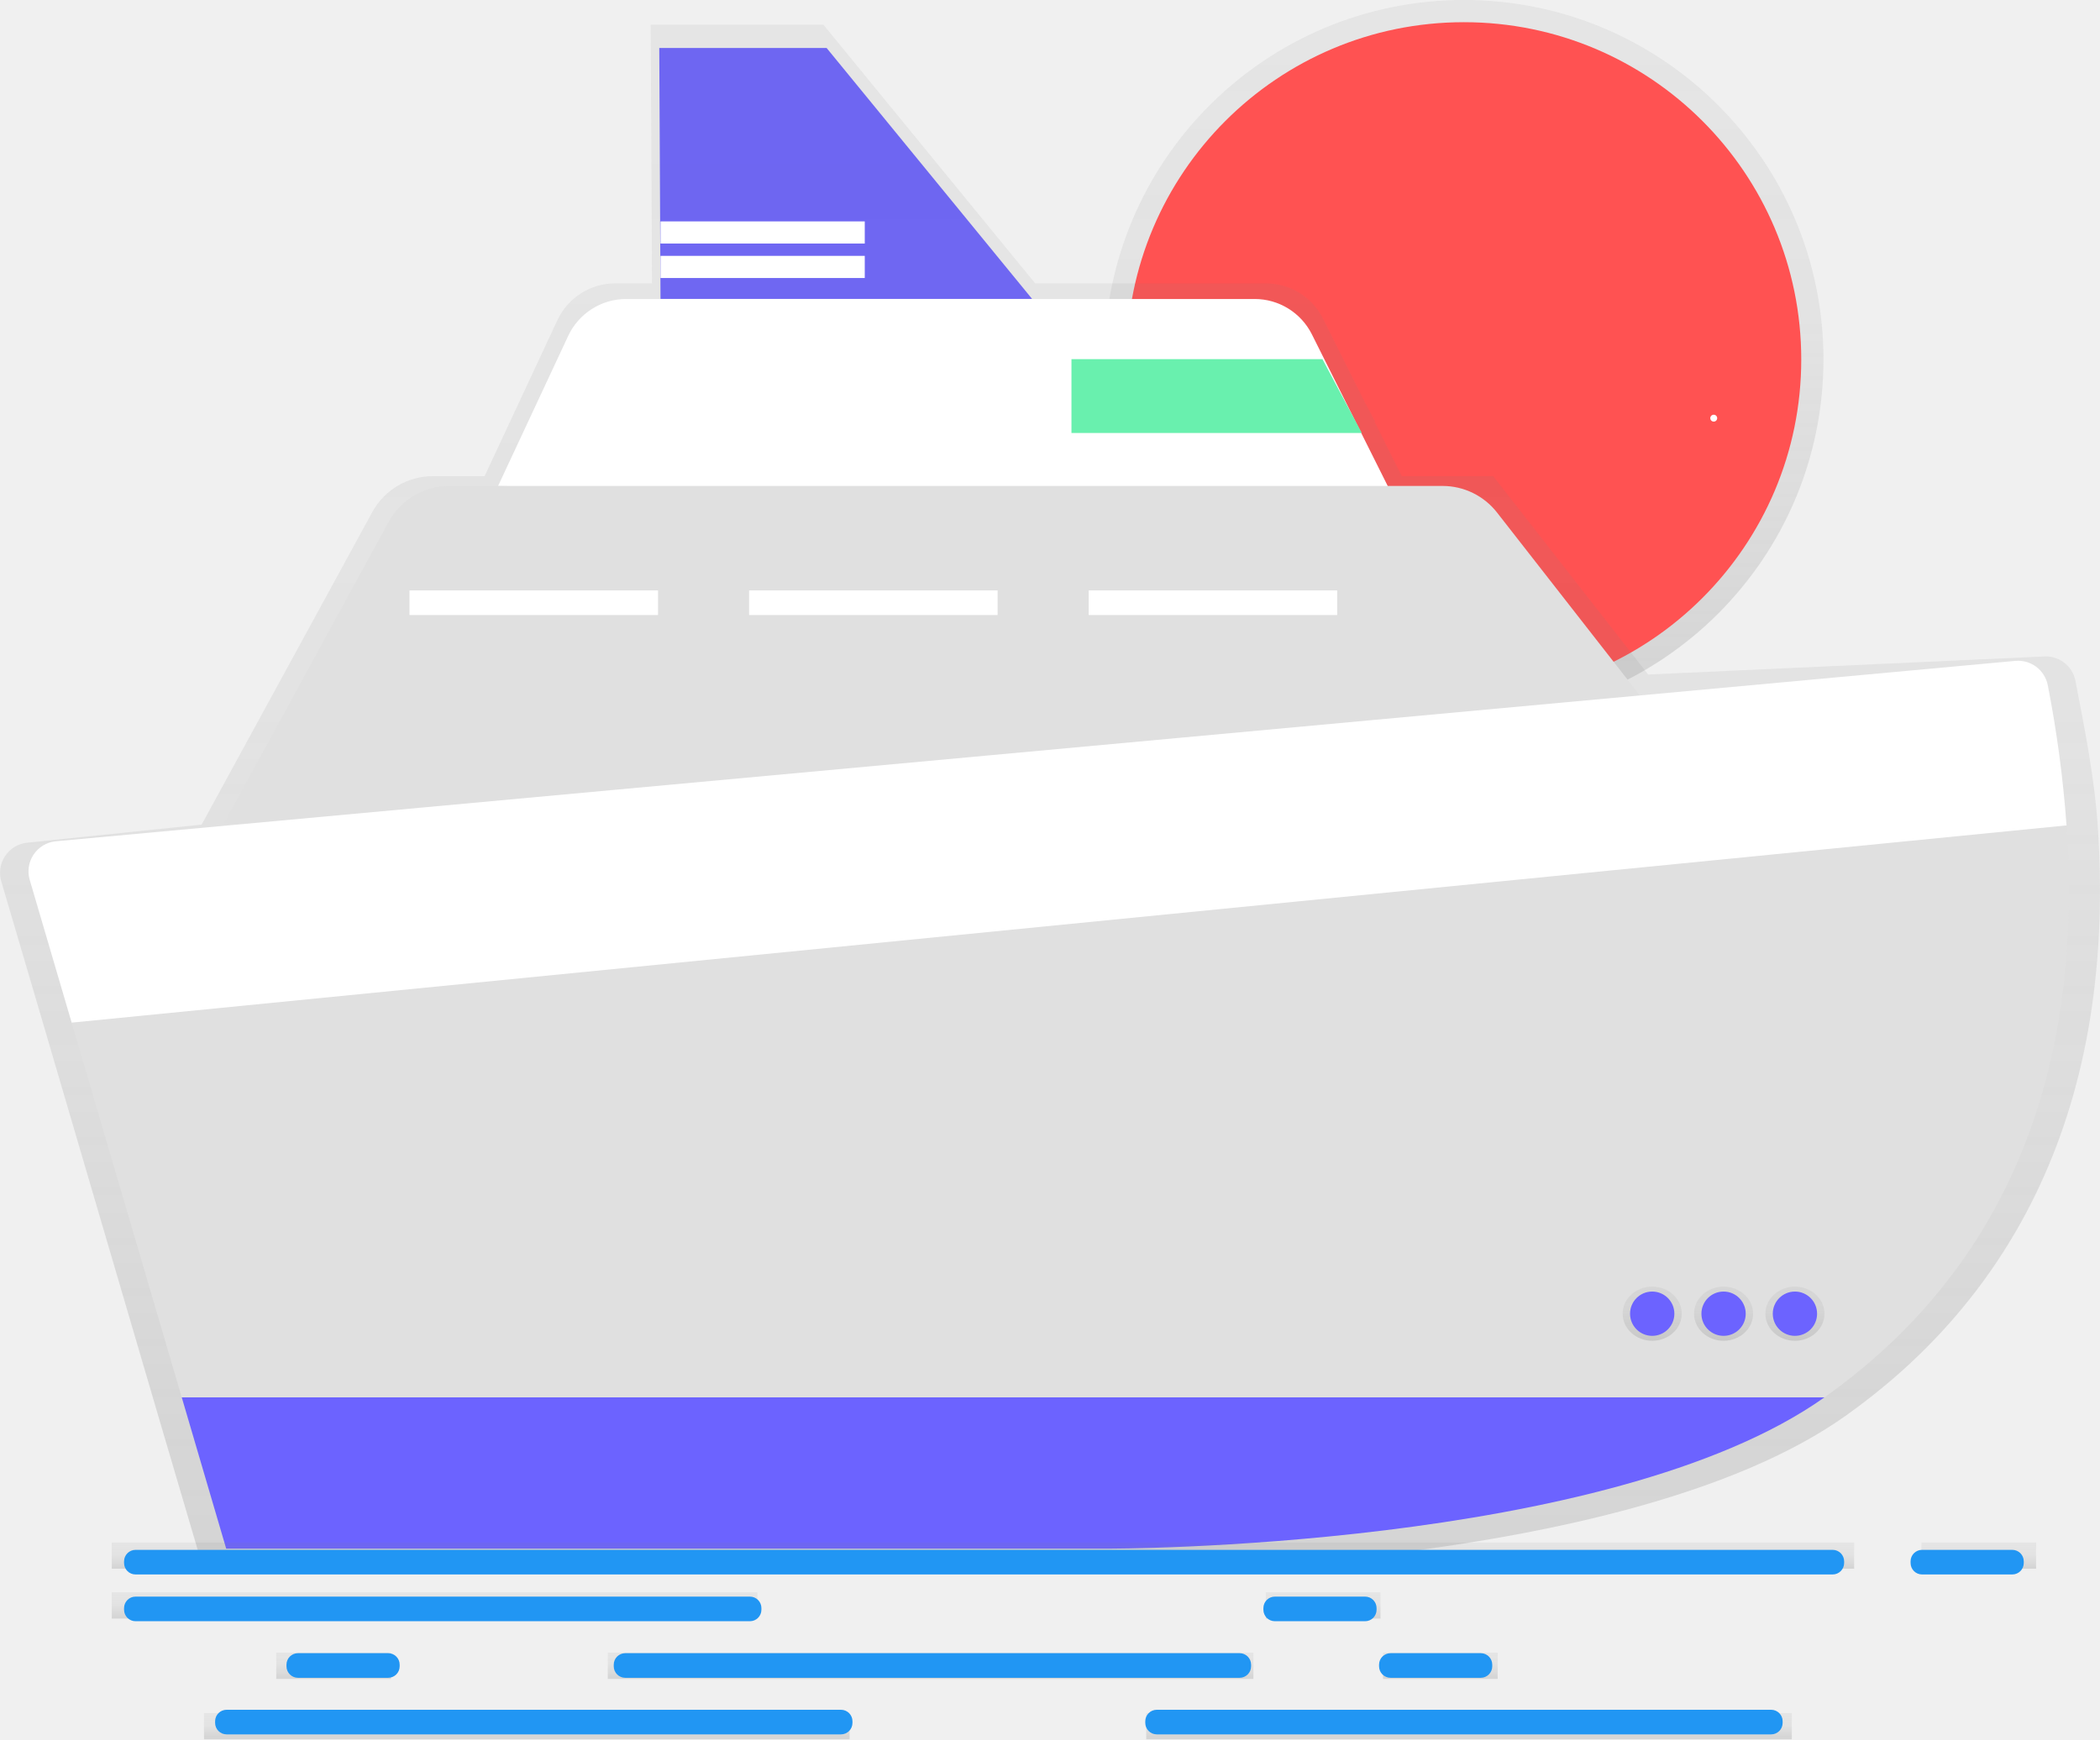
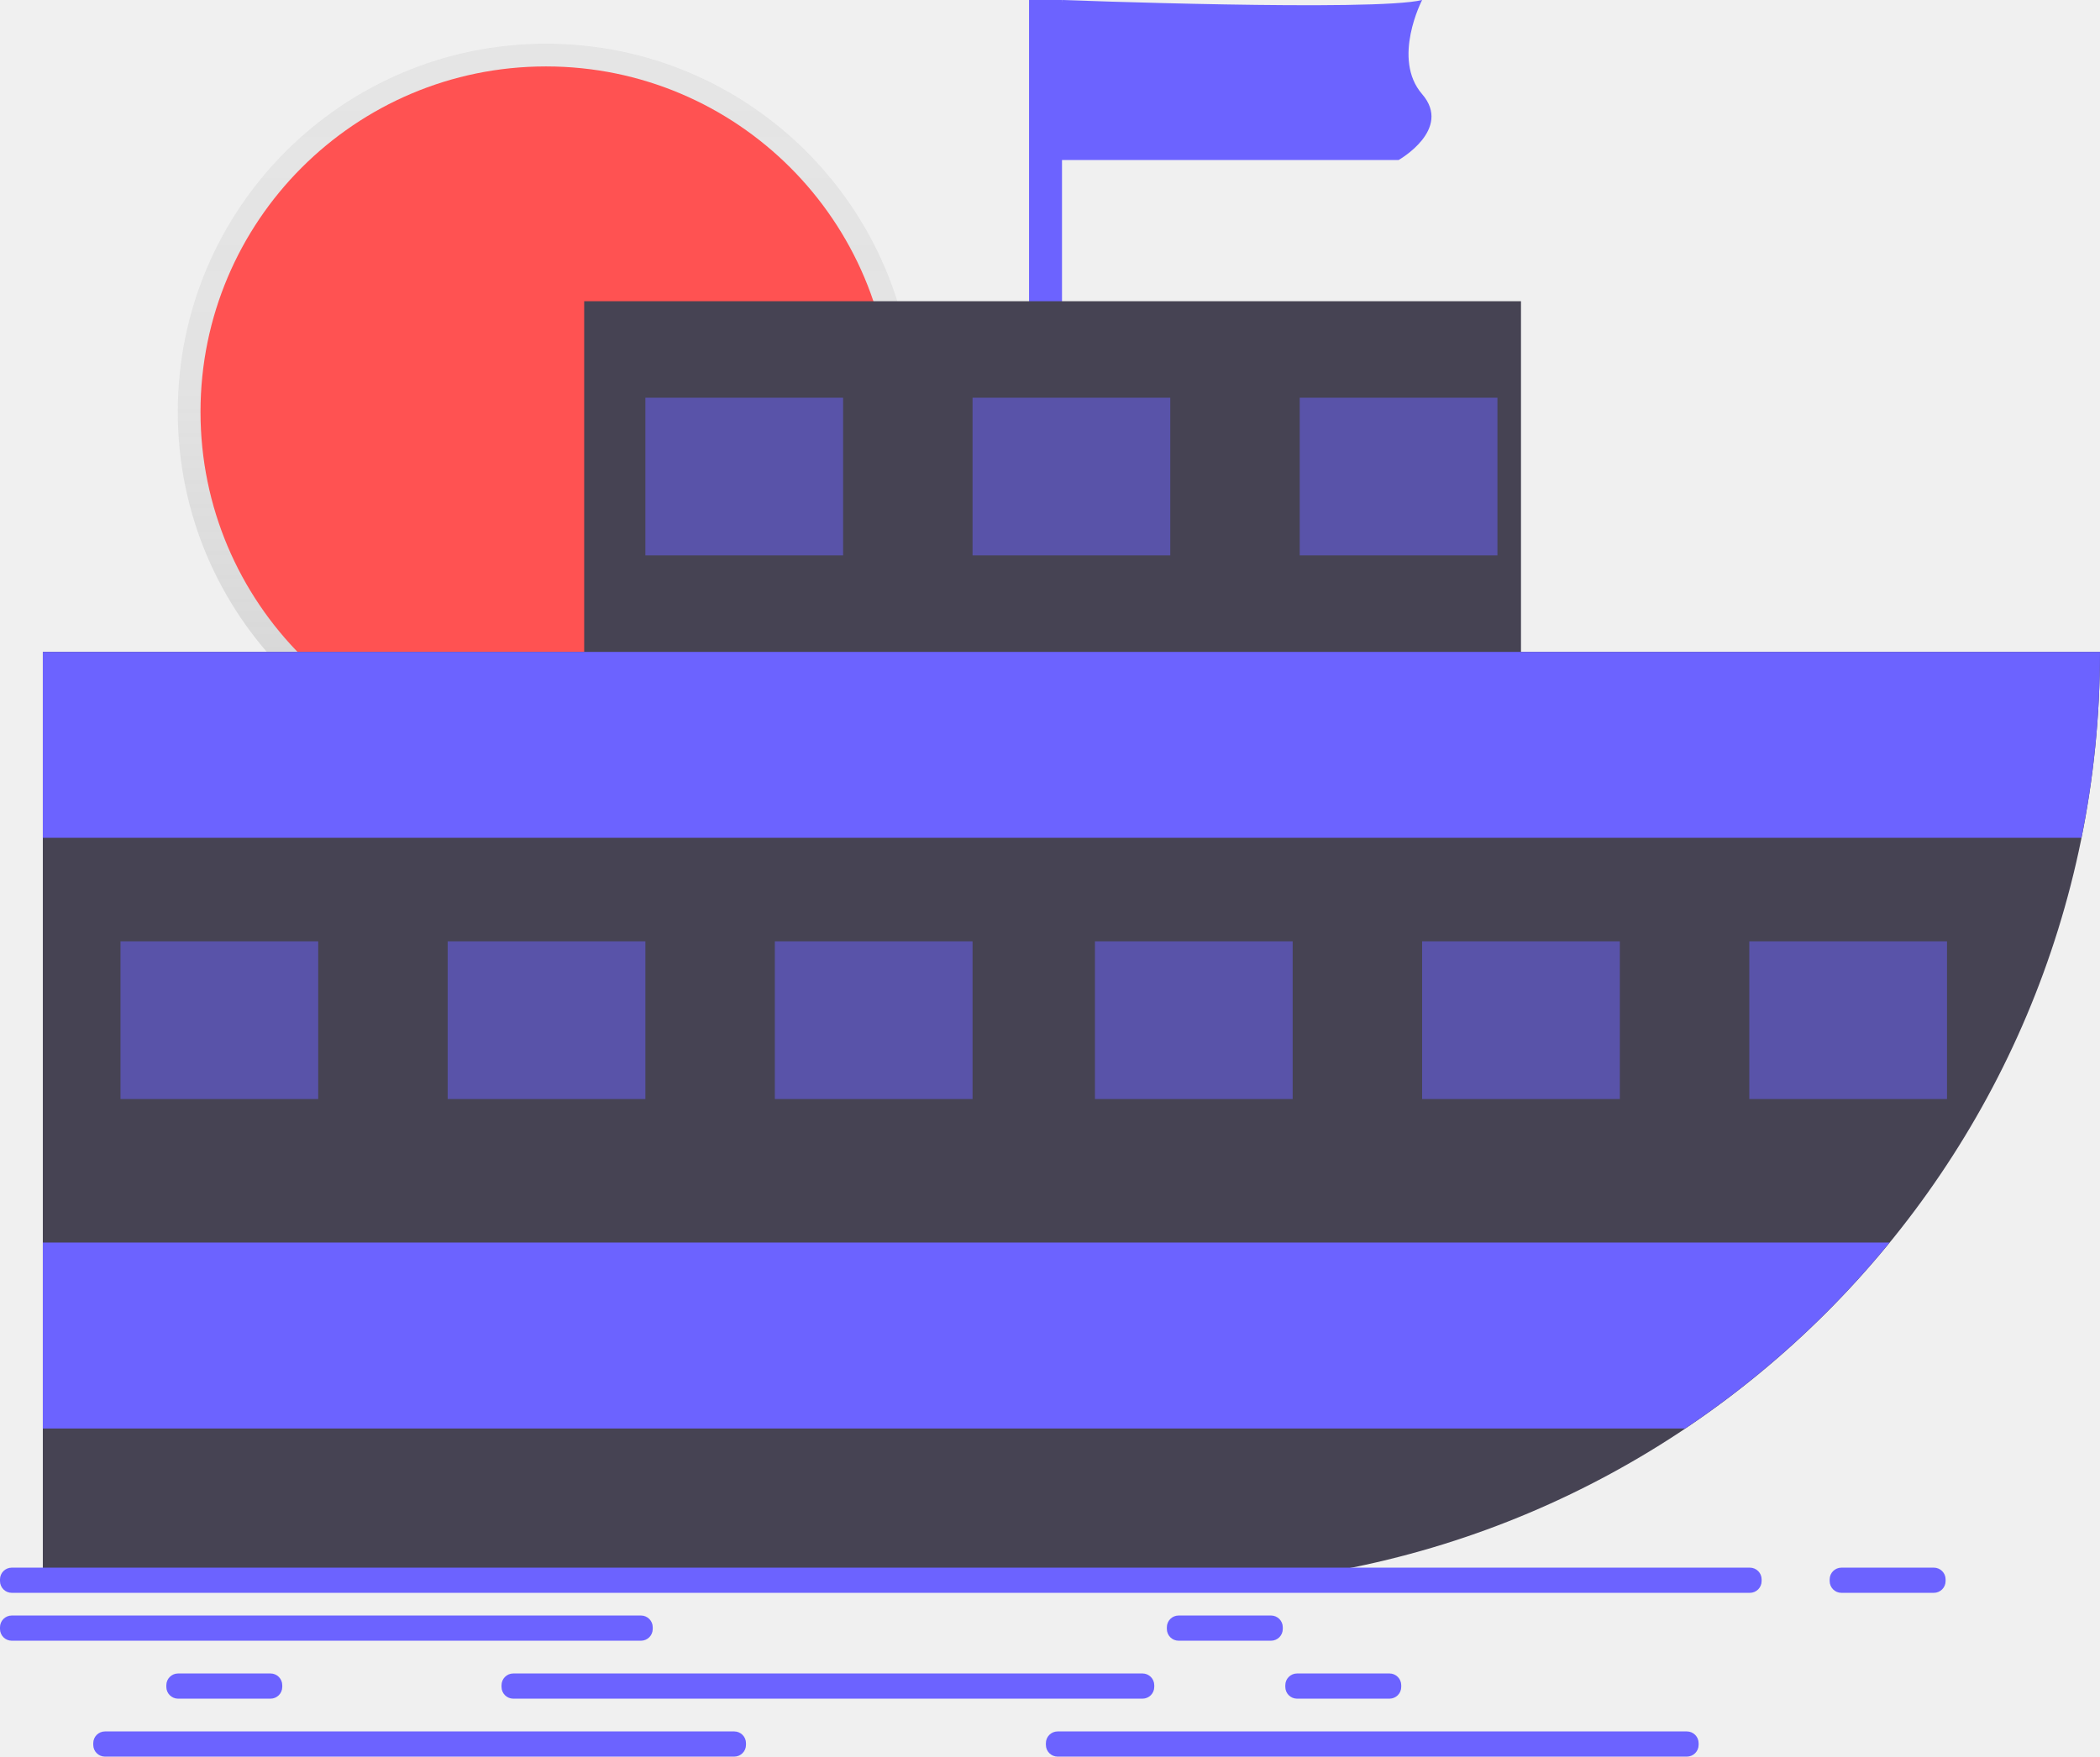
- <svg xmlns="http://www.w3.org/2000/svg" xmlns:xlink="http://www.w3.org/1999/xlink" id="9e94c22b-7172-49a8-8eb3-40cab18a091a" data-name="Layer 1" width="913.74" height="757" viewBox="0 0 913.74 757">
+ <svg xmlns="http://www.w3.org/2000/svg" id="fab417e8-a014-4924-af3a-60c14cbf464e" data-name="Layer 1" width="892.195" height="746.429" viewBox="0 0 892.195 746.429">
  <defs>
-     <linearGradient id="d2993bef-4ee2-4fda-a4cb-18302d50ac5b" x1="636.96" y1="312.89" x2="636.96" gradientUnits="userSpaceOnUse">
+     <linearGradient id="ba5dc2b7-ca42-4f2e-9a45-768e37a33bc6" x1="231.978" y1="331.464" x2="231.978" y2="18.571" gradientUnits="userSpaceOnUse">
      <stop offset="0" stop-color="gray" stop-opacity="0.25" />
-       <stop offset="0.54" stop-color="gray" stop-opacity="0.12" />
+       <stop offset="0.535" stop-color="gray" stop-opacity="0.12" />
      <stop offset="1" stop-color="gray" stop-opacity="0.1" />
    </linearGradient>
-     <linearGradient id="8ff5c8f6-3b49-46e8-a3fa-4e8dd07cbe81" x1="600" y1="755.69" x2="600" y2="82.21" xlink:href="#d2993bef-4ee2-4fda-a4cb-18302d50ac5b" />
-     <linearGradient id="ea370a73-8633-402d-81f8-1dcf1f82bd44" x1="718.9" y1="583.54" x2="718.9" y2="559.99" xlink:href="#d2993bef-4ee2-4fda-a4cb-18302d50ac5b" />
-     <linearGradient id="15ee616f-9afd-4224-ab9d-5eaaa4f1a39b" x1="749.95" y1="583.54" x2="749.95" y2="559.99" xlink:href="#d2993bef-4ee2-4fda-a4cb-18302d50ac5b" />
-     <linearGradient id="57db5216-0d5b-4eda-8ec0-03821896a9f2" x1="781" y1="583.54" x2="781" y2="559.99" xlink:href="#d2993bef-4ee2-4fda-a4cb-18302d50ac5b" />
-     <linearGradient id="9062edce-047a-4c38-922f-2c1643837c74" x1="427.69" y1="682.76" x2="427.69" y2="671.34" xlink:href="#d2993bef-4ee2-4fda-a4cb-18302d50ac5b" />
-     <linearGradient id="a9aa6d79-eb50-4927-82d5-a007c2e3e24f" x1="189.08" y1="704.46" x2="189.08" y2="693.04" xlink:href="#d2993bef-4ee2-4fda-a4cb-18302d50ac5b" />
-     <linearGradient id="068ad811-ca2f-433c-aad4-5691b569b9d5" x1="404.91" y1="730.73" x2="404.91" y2="719.31" xlink:href="#d2993bef-4ee2-4fda-a4cb-18302d50ac5b" />
-     <linearGradient id="1e2cd204-3893-4ed4-8b5f-ca13f7324392" x1="639.19" y1="757" x2="639.19" y2="745.58" xlink:href="#d2993bef-4ee2-4fda-a4cb-18302d50ac5b" />
-     <linearGradient id="f46d66cc-9326-48ec-9c73-380a4dad315b" x1="860.98" y1="682.76" x2="860.98" y2="671.34" xlink:href="#d2993bef-4ee2-4fda-a4cb-18302d50ac5b" />
-     <linearGradient id="abbefab6-2234-46db-8140-5e847da66b5f" x1="575.74" y1="704.46" x2="575.74" y2="693.04" xlink:href="#d2993bef-4ee2-4fda-a4cb-18302d50ac5b" />
-     <linearGradient id="a2f8cf05-4ab1-4c8d-9739-2fb42230b33d" x1="145.15" y1="730.73" x2="145.15" y2="719.31" xlink:href="#d2993bef-4ee2-4fda-a4cb-18302d50ac5b" />
-     <linearGradient id="ae7ce76f-d76e-4d1d-8468-403faa613dbc" x1="626.71" y1="730.73" x2="626.71" y2="719.31" xlink:href="#d2993bef-4ee2-4fda-a4cb-18302d50ac5b" />
-     <linearGradient id="bc015862-a6fd-4981-af42-7fd9dbba1a73" x1="229.21" y1="757" x2="229.21" y2="745.58" xlink:href="#d2993bef-4ee2-4fda-a4cb-18302d50ac5b" />
  </defs>
-   <circle cx="636.96" cy="156.45" r="156.45" fill="url(#d2993bef-4ee2-4fda-a4cb-18302d50ac5b)" />
-   <circle cx="636.96" cy="156.45" r="146.79" fill="#ff5252" />
-   <polygon points="287.4 130.09 286.86 20.88 359.67 20.88 449.07 130.09 287.4 130.09" fill="#6c63ff" />
-   <path d="M888.8,255a1.5,1.5,0,0,0,0-3,1.5,1.5,0,0,0,0,3Z" transform="translate(-143.13 -71.5)" fill="#fff" />
-   <path d="M1055.83,430.19c-1.39-19.85-5.31-40-9.65-62.34a13.17,13.17,0,0,0-14.28-10.6l-171.64,7.82-67.43-86.33H753.08L741.21,255h.28l-4.42-8.28-18.24-36.49a27.86,27.86,0,0,0-24.92-15.4H593.54L501.35,82.21H426.28l.55,112.62H410.89a27.86,27.86,0,0,0-25.25,16.07L354,278.73H331.51a30.08,30.08,0,0,0-26.4,15.67l-74.25,136h0l-75.93,7.88a13.16,13.16,0,0,0-11.26,16.79l19,64.55L212,687.79,232,755.69H627.22s222.09.68,318.85-67.9C1011.64,641.31,1065,562.08,1055.83,430.19Z" transform="translate(-143.13 -71.5)" fill="url(#8ff5c8f6-3b49-46e8-a3fa-4e8dd07cbe81)" />
-   <path d="M241.55,745.52H624.86s218.3.66,312.13-65.85H222.21Z" transform="translate(-143.13 -71.5)" fill="#6c63ff" />
-   <path d="M359.86,283l30.5-65.3a27.86,27.86,0,0,1,25.25-16.07H689A27.86,27.86,0,0,1,713.94,217l37.27,74.54Z" transform="translate(-143.13 -71.5)" fill="#fff" />
-   <path d="M240.48,430.07l71.75-131.43A30.08,30.08,0,0,1,338.63,283H770.8a30.08,30.08,0,0,1,23.7,11.56L900,429.66Z" transform="translate(-143.13 -71.5)" fill="#e0e0e0" />
-   <path d="M174.31,516.6l47.9,163.07H937c63.6-45.08,114.27-121,105.33-248.92Z" transform="translate(-143.13 -71.5)" fill="#e0e0e0" />
-   <path d="M1019.87,359.15,167.32,437.66a13.16,13.16,0,0,0-11.26,16.79l18.25,62.14,868-85.85a508.31,508.31,0,0,0-8.16-61A13.18,13.18,0,0,0,1019.87,359.15Z" transform="translate(-143.13 -71.5)" fill="#fff" />
-   <ellipse cx="718.9" cy="571.77" rx="12.85" ry="11.78" fill="url(#ea370a73-8633-402d-81f8-1dcf1f82bd44)" />
-   <ellipse cx="749.95" cy="571.77" rx="12.85" ry="11.78" fill="url(#15ee616f-9afd-4224-ab9d-5eaaa4f1a39b)" />
-   <ellipse cx="781" cy="571.77" rx="12.85" ry="11.78" fill="url(#57db5216-0d5b-4eda-8ec0-03821896a9f2)" />
-   <circle cx="718.9" cy="571.77" r="9.64" fill="#6c63ff" />
-   <circle cx="749.95" cy="571.77" r="9.64" fill="#6c63ff" />
-   <circle cx="781" cy="571.77" r="9.64" fill="#6c63ff" />
-   <rect x="178.18" y="256.97" width="108.14" height="10.71" fill="#fff" />
-   <rect x="325.94" y="256.97" width="108.14" height="10.71" fill="#fff" />
-   <rect x="473.7" y="256.97" width="108.14" height="10.71" fill="#fff" />
-   <polygon points="592.55 188.45 466.21 188.45 466.21 156.32 575.42 156.32 592.55 188.45" fill="#69f0ae" />
-   <rect x="287.4" y="111.36" width="88.87" height="9.64" fill="#fff" />
-   <rect x="287.4" y="96.36" width="88.87" height="9.64" fill="#fff" />
-   <rect x="48.63" y="671.34" width="758.13" height="11.42" fill="url(#9062edce-047a-4c38-922f-2c1643837c74)" />
-   <rect x="48.63" y="693.04" width="280.91" height="11.42" fill="url(#a9aa6d79-eb50-4927-82d5-a007c2e3e24f)" />
-   <rect x="264.46" y="719.31" width="280.91" height="11.42" fill="url(#068ad811-ca2f-433c-aad4-5691b569b9d5)" />
-   <rect x="498.73" y="745.58" width="280.91" height="11.42" fill="url(#1e2cd204-3893-4ed4-8b5f-ca13f7324392)" />
-   <rect x="836.04" y="671.34" width="49.89" height="11.42" fill="url(#f46d66cc-9326-48ec-9c73-380a4dad315b)" />
-   <rect x="550.79" y="693.04" width="49.89" height="11.42" fill="url(#abbefab6-2234-46db-8140-5e847da66b5f)" />
-   <rect x="120.21" y="719.31" width="49.89" height="11.42" fill="url(#a2f8cf05-4ab1-4c8d-9739-2fb42230b33d)" />
-   <rect x="601.77" y="719.31" width="49.89" height="11.42" fill="url(#ae7ce76f-d76e-4d1d-8468-403faa613dbc)" />
-   <rect x="88.76" y="745.58" width="280.91" height="11.42" fill="url(#bc015862-a6fd-4981-af42-7fd9dbba1a73)" />
-   <rect x="53.98" y="674.55" width="748.43" height="10.71" rx="5" ry="5" fill="#2196f3" />
-   <rect x="53.98" y="694.9" width="277.32" height="10.71" rx="5" ry="5" fill="#2196f3" />
-   <rect x="267.05" y="719.52" width="277.32" height="10.71" rx="5" ry="5" fill="#2196f3" />
-   <rect x="498.33" y="744.15" width="277.32" height="10.71" rx="5" ry="5" fill="#2196f3" />
-   <rect x="831.32" y="674.55" width="49.25" height="10.71" rx="5" ry="5" fill="#2196f3" />
-   <rect x="549.72" y="694.9" width="49.25" height="10.71" rx="5" ry="5" fill="#2196f3" />
-   <rect x="124.65" y="719.52" width="49.25" height="10.71" rx="5" ry="5" fill="#2196f3" />
-   <rect x="600.05" y="719.52" width="49.25" height="10.71" rx="5" ry="5" fill="#2196f3" />
-   <rect x="93.6" y="744.15" width="277.32" height="10.71" rx="5" ry="5" fill="#2196f3" />
+   <circle cx="231.978" cy="175.018" r="156.447" fill="url(#ba5dc2b7-ca42-4f2e-9a45-768e37a33bc6)" />
+   <circle cx="231.978" cy="175.018" r="146.792" fill="#ff5252" />
+   <rect x="437.195" width="14" height="136" fill="#6c63ff" />
+   <rect x="248.195" y="128" width="398" height="204" fill="#464353" />
+   <g opacity="0.5">
+     <rect x="274.195" y="169" width="84" height="67" fill="#6c63ff" />
+     <rect x="413.195" y="169" width="84" height="67" fill="#6c63ff" />
+     <rect x="552.195" y="169" width="84" height="67" fill="#6c63ff" />
+   </g>
+   <path d="M1046.097,353.785a396.901,396.901,0,0,1-397,397h-477v-397Z" transform="translate(-153.9027 -76.78536)" fill="#464353" />
+   <path d="M1046.097,353.785a398.475,398.475,0,0,1-7.87,79h-866.13v-79Z" transform="translate(-153.9027 -76.78536)" fill="#6c63ff" />
+   <path d="M956.697,604.785a399.357,399.357,0,0,1-86.83,79h-697.77v-79Z" transform="translate(-153.9027 -76.78536)" fill="#6c63ff" />
+   <g opacity="0.5">
+     <rect x="51.195" y="400" width="84" height="67" fill="#6c63ff" />
+     <rect x="190.195" y="400" width="84" height="67" fill="#6c63ff" />
+     <rect x="329.195" y="400" width="84" height="67" fill="#6c63ff" />
+   </g>
+   <g opacity="0.5">
+     <rect x="465.195" y="400" width="84" height="67" fill="#6c63ff" />
+     <rect x="604.195" y="400" width="84" height="67" fill="#6c63ff" />
+     <rect x="743.195" y="400" width="84" height="67" fill="#6c63ff" />
+   </g>
+   <rect y="666.125" width="748.434" height="10.707" rx="5" fill="#6c63ff" />
+   <rect y="686.469" width="277.317" height="10.707" rx="5" fill="#6c63ff" />
+   <rect x="213.074" y="711.095" width="277.317" height="10.707" rx="5" fill="#6c63ff" />
+   <rect x="444.349" y="735.722" width="277.317" height="10.707" rx="5" fill="#6c63ff" />
+   <rect x="777.344" y="666.125" width="49.253" height="10.707" rx="5" fill="#6c63ff" />
+   <rect x="495.744" y="686.469" width="49.253" height="10.707" rx="5" fill="#6c63ff" />
+   <rect x="70.668" y="711.095" width="49.253" height="10.707" rx="5" fill="#6c63ff" />
+   <rect x="546.068" y="711.095" width="49.253" height="10.707" rx="5" fill="#6c63ff" />
+   <rect x="39.617" y="735.722" width="277.317" height="10.707" rx="5" fill="#6c63ff" />
+   <path d="M605.097,76.785s133,5,153,0c0,0-13,25,0,40s-10,28-10,28h-150Z" transform="translate(-153.9027 -76.78536)" fill="#6c63ff" />
</svg>
